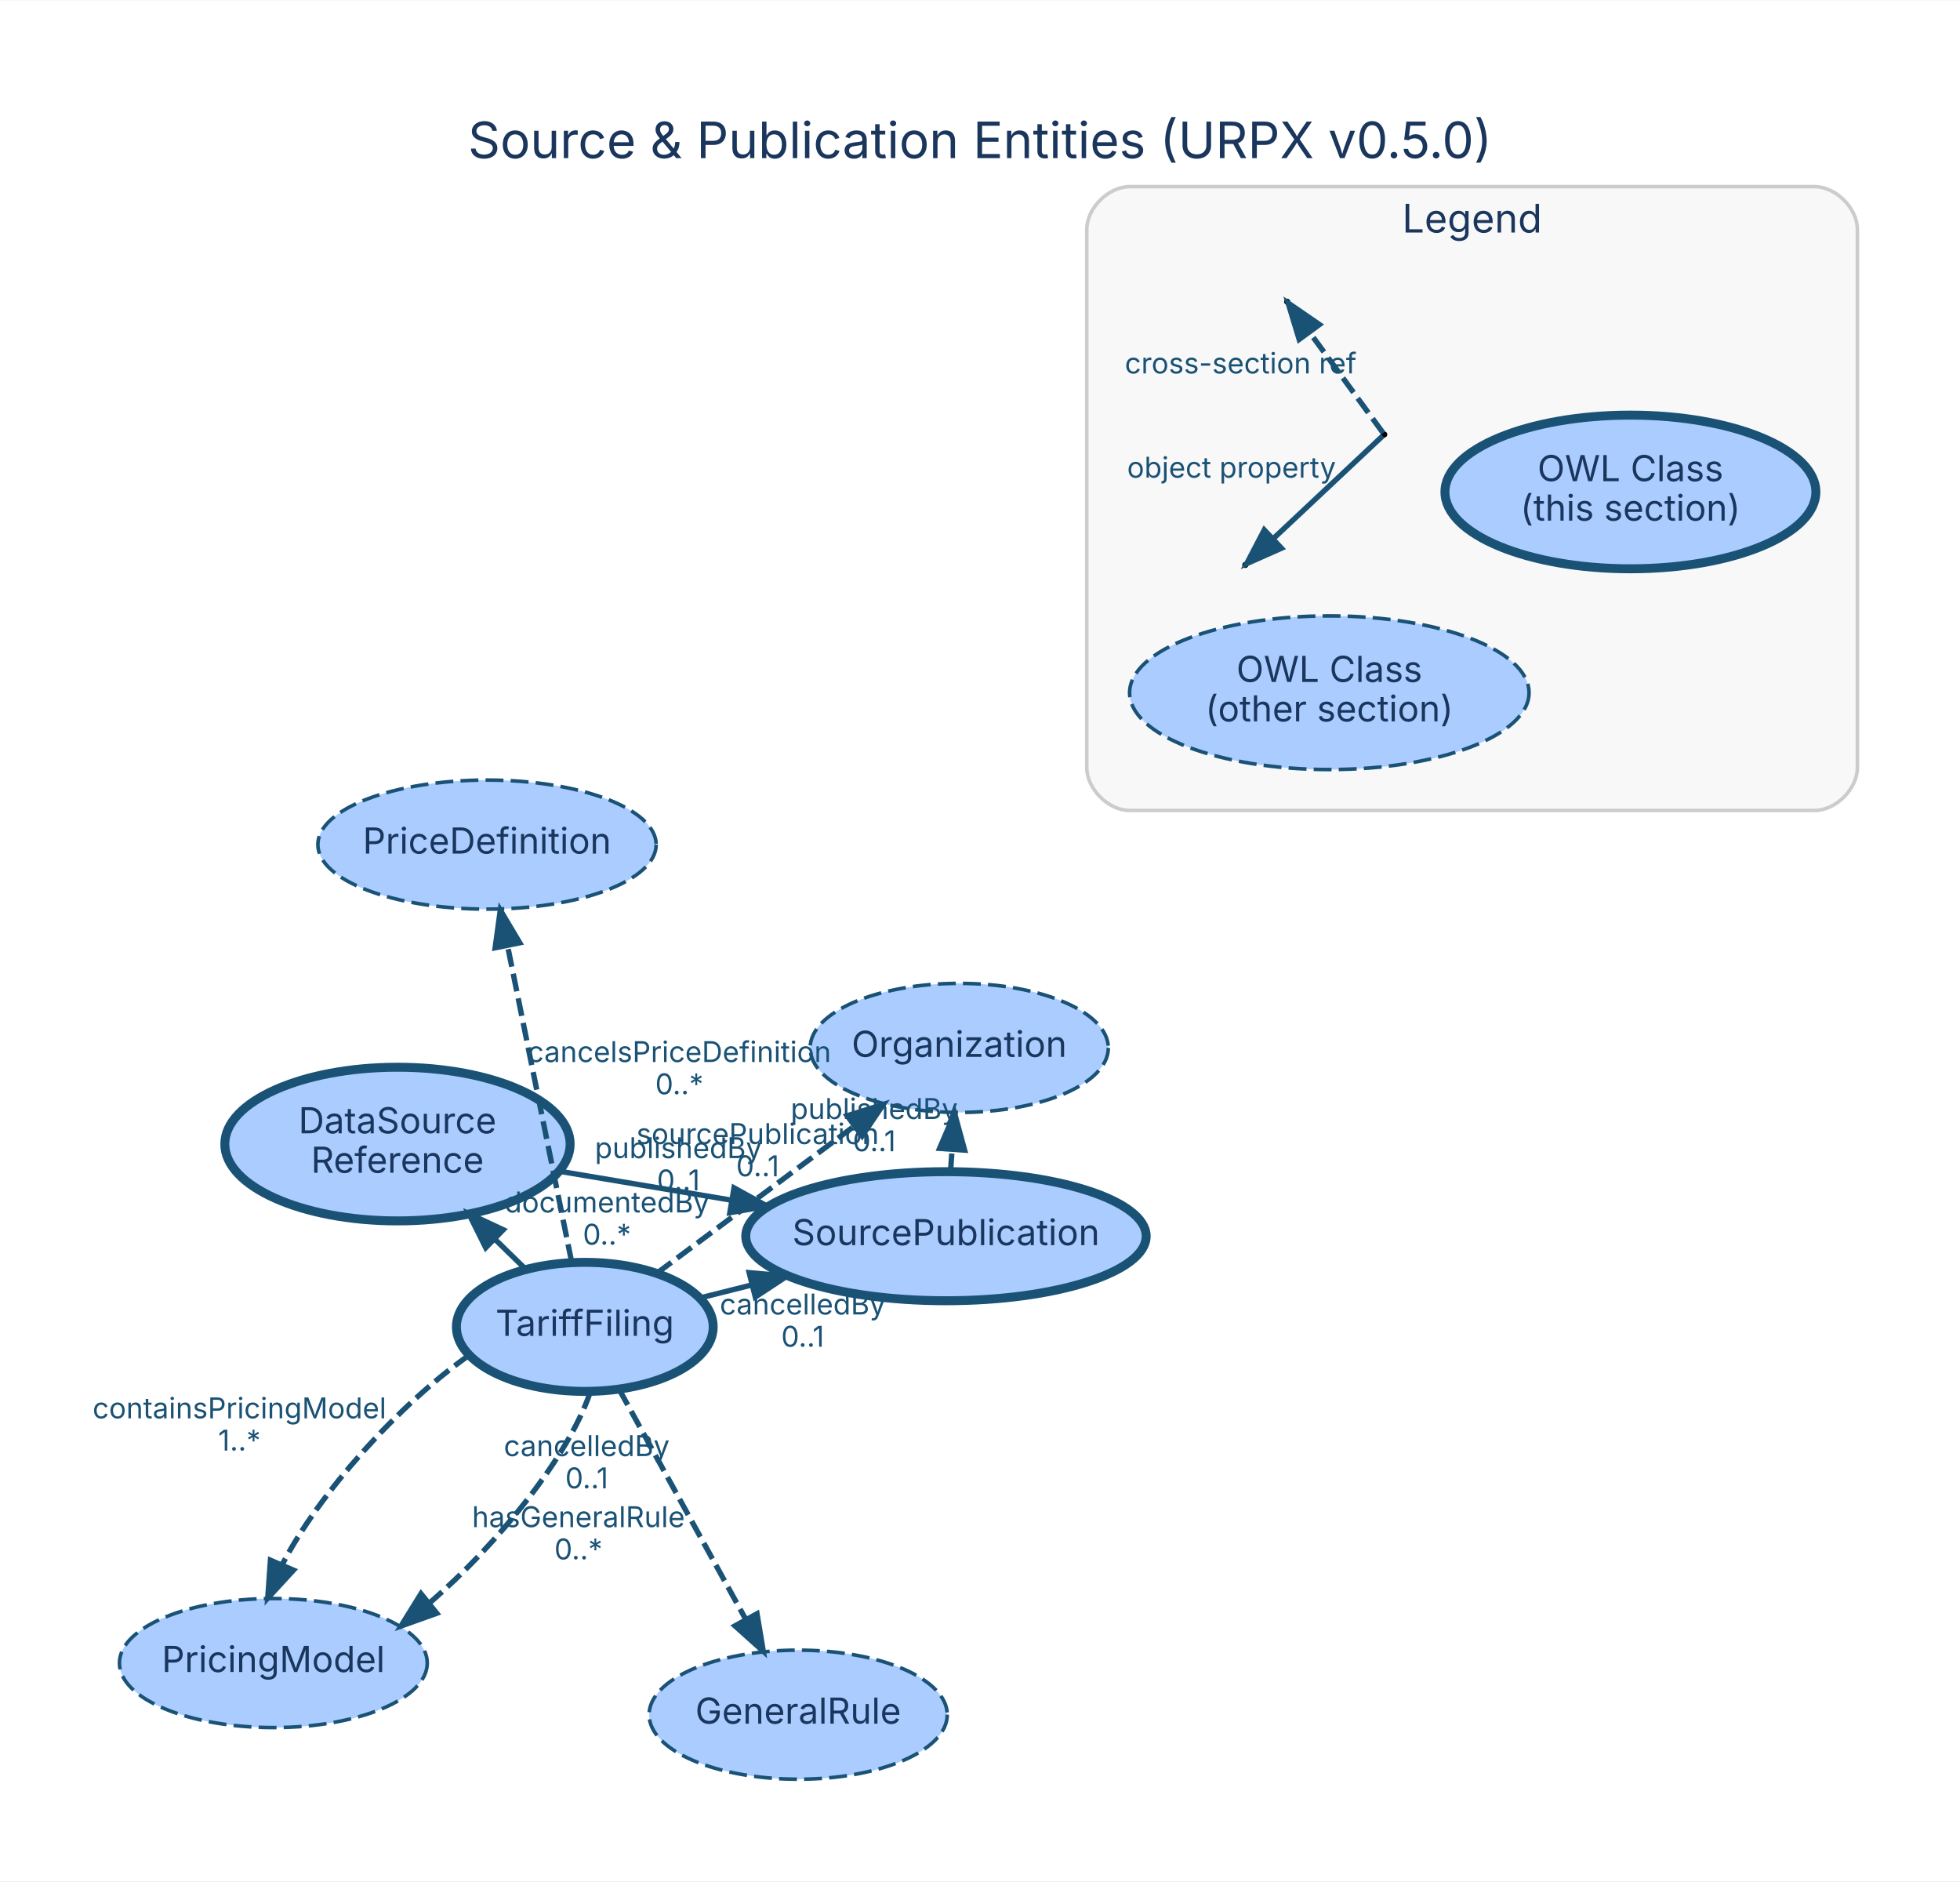
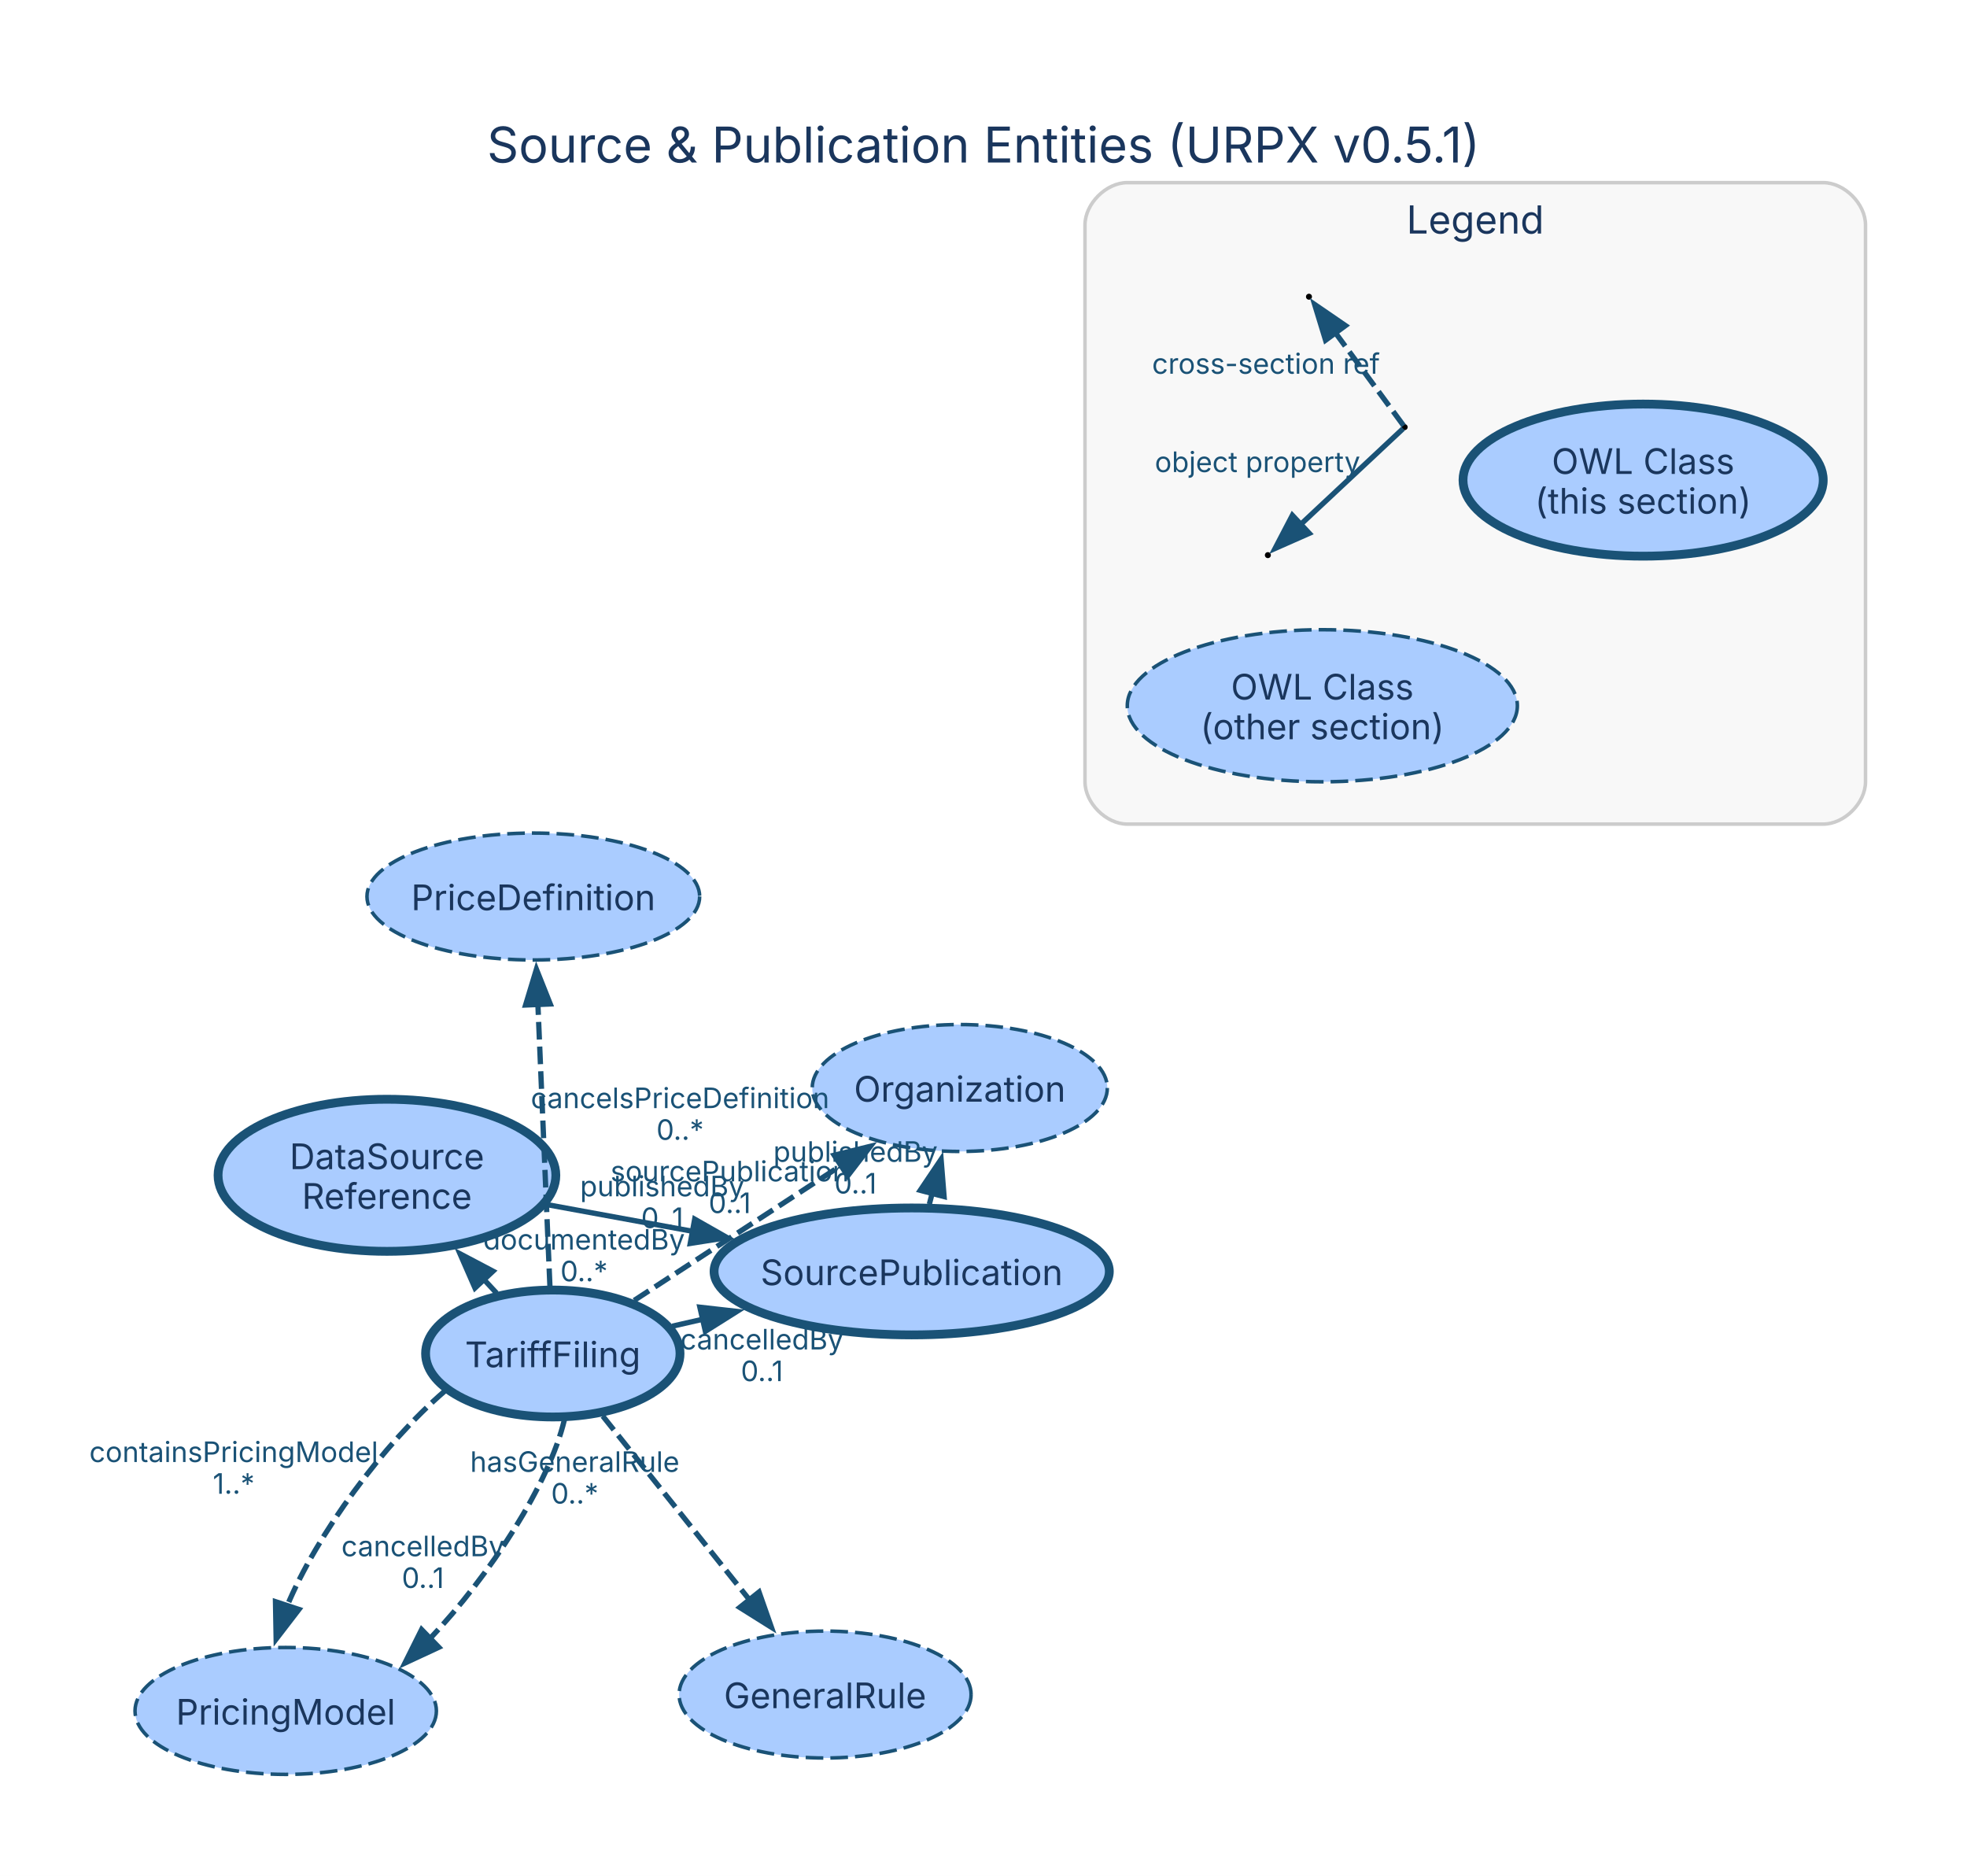
- <svg xmlns="http://www.w3.org/2000/svg" width="547pt" height="525pt" viewBox="0.00 0.00 546.81 524.60">
-   <g id="graph0" class="graph" transform="scale(1 1) rotate(0) translate(33.01 495.8)">
-     <polygon fill="white" stroke="transparent" points="-33.01,28.8 -33.01,-495.8 513.8,-495.8 513.8,28.8 -33.01,28.8" />
-     <text text-anchor="middle" x="240.4" y="-451.8" font-family="Inter, Helvetica, Arial, sans-serif" font-size="14.00" fill="#1a365d">Source &amp; Publication Entities (URPX v0.5.0)</text>
+ <svg xmlns="http://www.w3.org/2000/svg" width="558pt" height="532pt" viewBox="0.00 0.00 558.00 532.00">
+   <g id="graph0" class="graph" transform="scale(1 1) rotate(0) translate(38.3 503.29)">
+     <polygon fill="white" stroke="none" points="-38.3,28.8 -38.3,-503.29 519.71,-503.29 519.71,28.8 -38.3,28.8" />
+     <text xml:space="preserve" text-anchor="middle" x="240.7" y="-457.19" font-family="Inter, Helvetica, Arial, sans-serif" font-size="14.00" fill="#1a365d">Source &amp; Publication Entities (URPX v0.5.1)</text>
    <g id="clust1" class="cluster">
-       <path fill="#f8f8f8" stroke="#cccccc" d="M282.18,-269.85C282.18,-269.85 473.18,-269.85 473.18,-269.85 479.18,-269.85 485.18,-275.85 485.18,-281.85 485.18,-281.85 485.18,-431.85 485.18,-431.85 485.18,-437.85 479.18,-443.85 473.18,-443.85 473.18,-443.85 282.18,-443.85 282.18,-443.85 276.18,-443.85 270.18,-437.85 270.18,-431.85 270.18,-431.85 270.18,-281.85 270.18,-281.85 270.18,-275.85 276.18,-269.85 282.18,-269.85" />
-       <text text-anchor="middle" x="377.68" y="-431.05" font-family="Inter, Helvetica, Arial, sans-serif" font-size="11.00" fill="#1a365d">Legend</text>
+       <path fill="#f8f8f8" stroke="#cccccc" d="M281.49,-269.54C281.49,-269.54 478.91,-269.54 478.91,-269.54 484.91,-269.54 490.91,-275.54 490.91,-281.54 490.91,-281.54 490.91,-439.49 490.91,-439.49 490.91,-445.49 484.91,-451.49 478.91,-451.49 478.91,-451.49 281.49,-451.49 281.49,-451.49 275.49,-451.49 269.49,-445.49 269.49,-439.49 269.49,-439.49 269.49,-281.54 269.49,-281.54 269.49,-275.54 275.49,-269.54 281.49,-269.54" />
+       <text xml:space="preserve" text-anchor="middle" x="380.2" y="-437.04" font-family="Inter, Helvetica, Arial, sans-serif" font-size="11.00" fill="#1a365d">Legend</text>
    </g>
    <g id="node1" class="node">
-       <ellipse fill="#aaccff" stroke="#1a5276" stroke-width="2.5" cx="230.9" cy="-151.1" rx="55.85" ry="18" />
-       <text text-anchor="middle" x="230.9" y="-148.6" font-family="Inter, Helvetica, Arial, sans-serif" font-size="10.00" fill="#1a365d">SourcePublication</text>
+       <ellipse fill="#aaccff" stroke="#1a5276" stroke-width="2.5" cx="220.33" cy="-142.66" rx="56.06" ry="18" />
+       <text xml:space="preserve" text-anchor="middle" x="220.33" y="-138.78" font-family="Inter, Helvetica, Arial, sans-serif" font-size="10.00" fill="#1a365d">SourcePublication</text>
    </g>
    <g id="node5" class="node">
-       <ellipse fill="#aaccff" stroke="#1a5276" stroke-dasharray="5,2" cx="234.6" cy="-203.62" rx="41.59" ry="18" />
-       <text text-anchor="middle" x="234.6" y="-201.12" font-family="Inter, Helvetica, Arial, sans-serif" font-size="10.00" fill="#1a365d">Organization</text>
+       <ellipse fill="#aaccff" stroke="#1a5276" stroke-dasharray="5,2" cx="233.97" cy="-194.69" rx="41.86" ry="18" />
+       <text xml:space="preserve" text-anchor="middle" x="233.97" y="-190.81" font-family="Inter, Helvetica, Arial, sans-serif" font-size="10.00" fill="#1a365d">Organization</text>
    </g>
    <g id="edge1" class="edge">
-       <path fill="none" stroke="#1a5276" stroke-width="1.5" stroke-dasharray="5,2" d="M232.17,-169.17C232.31,-171.13 232.45,-173.16 232.6,-175.2" />
-       <polygon fill="#1a5276" stroke="#1a5276" stroke-width="1.5" points="229.12,-175.6 233.31,-185.33 236.1,-175.11 229.12,-175.6" />
-       <text text-anchor="middle" x="210.88" y="-183.79" font-family="Inter, Helvetica, Arial, sans-serif" font-size="8.00" fill="#1a5276">publishedBy</text>
-       <text text-anchor="middle" x="210.88" y="-174.79" font-family="Inter, Helvetica, Arial, sans-serif" font-size="8.00" fill="#1a5276">0..1</text>
+       <path fill="none" stroke="#1a5276" stroke-width="1.5" stroke-dasharray="5,2" d="M225.34,-161.74C225.61,-162.8 225.9,-163.89 226.18,-164.98" />
+       <polygon fill="#1a5276" stroke="#1a5276" stroke-width="1.5" points="222.75,-165.67 228.67,-174.46 229.52,-163.89 222.75,-165.67" />
+       <text xml:space="preserve" text-anchor="middle" x="204.38" y="-173.76" font-family="Inter, Helvetica, Arial, sans-serif" font-size="8.00" fill="#1a5276">publishedBy</text>
+       <text xml:space="preserve" text-anchor="middle" x="204.38" y="-164.76" font-family="Inter, Helvetica, Arial, sans-serif" font-size="8.00" fill="#1a5276">0..1</text>
    </g>
    <g id="node2" class="node">
-       <ellipse fill="#aaccff" stroke="#1a5276" stroke-width="2.5" cx="130.14" cy="-125.81" rx="35.82" ry="18" />
-       <text text-anchor="middle" x="130.14" y="-123.31" font-family="Inter, Helvetica, Arial, sans-serif" font-size="10.00" fill="#1a365d">TariffFiling</text>
+       <ellipse fill="#aaccff" stroke="#1a5276" stroke-width="2.5" cx="118.52" cy="-119.38" rx="36.09" ry="18" />
+       <text xml:space="preserve" text-anchor="middle" x="118.52" y="-115.5" font-family="Inter, Helvetica, Arial, sans-serif" font-size="10.00" fill="#1a365d">TariffFiling</text>
    </g>
    <g id="edge3" class="edge">
-       <path fill="none" stroke="#1a5276" stroke-width="1.5" d="M162.3,-133.88C166.88,-135.03 171.69,-136.24 176.56,-137.46" />
-       <polygon fill="#1a5276" stroke="#1a5276" stroke-width="1.5" points="176,-140.93 186.55,-139.97 177.71,-134.14 176,-140.93" />
-       <text text-anchor="middle" x="190.93" y="-129.27" font-family="Inter, Helvetica, Arial, sans-serif" font-size="8.00" fill="#1a5276">cancelledBy</text>
-       <text text-anchor="middle" x="190.93" y="-120.27" font-family="Inter, Helvetica, Arial, sans-serif" font-size="8.00" fill="#1a5276">0..1</text>
+       <path fill="none" stroke="#1a5276" stroke-width="1.5" d="M152.42,-127.13C155.31,-127.79 158.27,-128.47 161.28,-129.15" />
+       <polygon fill="#1a5276" stroke="#1a5276" stroke-width="1.5" points="160.24,-132.51 170.76,-131.32 161.8,-125.68 160.24,-132.51" />
+       <text xml:space="preserve" text-anchor="middle" x="177.85" y="-120.54" font-family="Inter, Helvetica, Arial, sans-serif" font-size="8.00" fill="#1a5276">cancelledBy</text>
+       <text xml:space="preserve" text-anchor="middle" x="177.85" y="-111.54" font-family="Inter, Helvetica, Arial, sans-serif" font-size="8.00" fill="#1a5276">0..1</text>
    </g>
    <g id="node3" class="node">
-       <ellipse fill="#aaccff" stroke="#1a5276" stroke-width="2.5" cx="77.88" cy="-176.8" rx="48.17" ry="21.43" />
-       <text text-anchor="middle" x="77.88" y="-179.8" font-family="Inter, Helvetica, Arial, sans-serif" font-size="10.00" fill="#1a365d">DataSource</text>
-       <text text-anchor="middle" x="77.88" y="-168.8" font-family="Inter, Helvetica, Arial, sans-serif" font-size="10.00" fill="#1a365d">Reference</text>
+       <ellipse fill="#aaccff" stroke="#1a5276" stroke-width="2.5" cx="71.47" cy="-169.93" rx="47.91" ry="21.57" />
+       <text xml:space="preserve" text-anchor="middle" x="71.47" y="-171.68" font-family="Inter, Helvetica, Arial, sans-serif" font-size="10.00" fill="#1a365d">DataSource</text>
+       <text xml:space="preserve" text-anchor="middle" x="71.47" y="-160.43" font-family="Inter, Helvetica, Arial, sans-serif" font-size="10.00" fill="#1a365d">Reference</text>
    </g>
    <g id="edge6" class="edge">
-       <path fill="none" stroke="#1a5276" stroke-width="1.5" d="M113.6,-141.95C110.85,-144.63 107.94,-147.47 105.01,-150.32" />
-       <polygon fill="#1a5276" stroke="#1a5276" stroke-width="1.5" points="102.5,-147.89 97.78,-157.38 107.39,-152.9 102.5,-147.89" />
-       <text text-anchor="middle" x="136.31" y="-157.73" font-family="Inter, Helvetica, Arial, sans-serif" font-size="8.00" fill="#1a5276">documentedBy</text>
-       <text text-anchor="middle" x="136.31" y="-148.73" font-family="Inter, Helvetica, Arial, sans-serif" font-size="8.00" fill="#1a5276">0..*</text>
+       <path fill="none" stroke="#1a5276" stroke-width="1.5" d="M102.59,-136.49C101.39,-137.78 100.16,-139.1 98.92,-140.44" />
+       <polygon fill="#1a5276" stroke="#1a5276" stroke-width="1.5" points="96.44,-137.96 92.19,-147.67 101.56,-142.73 96.44,-137.96" />
+       <text xml:space="preserve" text-anchor="middle" x="127.38" y="-148.86" font-family="Inter, Helvetica, Arial, sans-serif" font-size="8.00" fill="#1a5276">documentedBy</text>
+       <text xml:space="preserve" text-anchor="middle" x="127.38" y="-139.86" font-family="Inter, Helvetica, Arial, sans-serif" font-size="8.00" fill="#1a5276">0..*</text>
    </g>
    <g id="node4" class="node">
-       <ellipse fill="#aaccff" stroke="#1a5276" stroke-dasharray="5,2" cx="189.67" cy="-17.64" rx="41.59" ry="18" />
-       <text text-anchor="middle" x="189.67" y="-15.14" font-family="Inter, Helvetica, Arial, sans-serif" font-size="10.00" fill="#1a365d">GeneralRule</text>
+       <ellipse fill="#aaccff" stroke="#1a5276" stroke-dasharray="5,2" cx="195.76" cy="-22.65" rx="41.42" ry="18" />
+       <text xml:space="preserve" text-anchor="middle" x="195.76" y="-18.78" font-family="Inter, Helvetica, Arial, sans-serif" font-size="10.00" fill="#1a365d">GeneralRule</text>
    </g>
    <g id="edge7" class="edge">
-       <path fill="none" stroke="#1a5276" stroke-width="1.5" stroke-dasharray="5,2" d="M139.7,-108.43C149.24,-91.11 164,-64.28 175.02,-44.27" />
-       <polygon fill="#1a5276" stroke="#1a5276" stroke-width="1.5" points="178.18,-45.79 179.93,-35.34 172.04,-42.41 178.18,-45.79" />
-       <text text-anchor="middle" x="128.36" y="-69.95" font-family="Inter, Helvetica, Arial, sans-serif" font-size="8.00" fill="#1a5276">hasGeneralRule</text>
-       <text text-anchor="middle" x="128.36" y="-60.95" font-family="Inter, Helvetica, Arial, sans-serif" font-size="8.00" fill="#1a5276">0..*</text>
+       <path fill="none" stroke="#1a5276" stroke-width="1.5" stroke-dasharray="5,2" d="M132.69,-101.64C144.41,-86.96 161.24,-65.88 174.57,-49.19" />
+       <polygon fill="#1a5276" stroke="#1a5276" stroke-width="1.5" points="177.02,-51.73 180.53,-41.73 171.55,-47.36 177.02,-51.73" />
+       <text xml:space="preserve" text-anchor="middle" x="124.75" y="-85.81" font-family="Inter, Helvetica, Arial, sans-serif" font-size="8.00" fill="#1a5276">hasGeneralRule</text>
+       <text xml:space="preserve" text-anchor="middle" x="124.75" y="-76.81" font-family="Inter, Helvetica, Arial, sans-serif" font-size="8.00" fill="#1a5276">0..*</text>
    </g>
    <g id="edge8" class="edge">
-       <path fill="none" stroke="#1a5276" stroke-width="1.5" stroke-dasharray="5,2" d="M150.28,-140.81C165.87,-152.43 187.69,-168.68 205.22,-181.74" />
-       <polygon fill="#1a5276" stroke="#1a5276" stroke-width="1.5" points="203.33,-184.7 213.44,-187.86 207.51,-179.08 203.33,-184.7" />
-       <text text-anchor="middle" x="156.25" y="-172.88" font-family="Inter, Helvetica, Arial, sans-serif" font-size="8.00" fill="#1a5276">publishedBy</text>
-       <text text-anchor="middle" x="156.25" y="-163.88" font-family="Inter, Helvetica, Arial, sans-serif" font-size="8.00" fill="#1a5276">0..1</text>
+       <path fill="none" stroke="#1a5276" stroke-width="1.5" stroke-dasharray="5,2" d="M141.61,-134.44C158.41,-145.39 181.42,-160.41 200.27,-172.7" />
+       <polygon fill="#1a5276" stroke="#1a5276" stroke-width="1.5" points="198.34,-175.62 208.63,-178.16 202.17,-169.76 198.34,-175.62" />
+       <text xml:space="preserve" text-anchor="middle" x="149.56" y="-163.97" font-family="Inter, Helvetica, Arial, sans-serif" font-size="8.00" fill="#1a5276">publishedBy</text>
+       <text xml:space="preserve" text-anchor="middle" x="149.56" y="-154.97" font-family="Inter, Helvetica, Arial, sans-serif" font-size="8.00" fill="#1a5276">0..1</text>
    </g>
    <g id="node6" class="node">
-       <ellipse fill="#aaccff" stroke="#1a5276" stroke-dasharray="5,2" cx="102.86" cy="-260.33" rx="47.19" ry="18" />
-       <text text-anchor="middle" x="102.86" y="-257.83" font-family="Inter, Helvetica, Arial, sans-serif" font-size="10.00" fill="#1a365d">PriceDefinition</text>
+       <ellipse fill="#aaccff" stroke="#1a5276" stroke-dasharray="5,2" cx="112.99" cy="-249" rx="47.19" ry="18" />
+       <text xml:space="preserve" text-anchor="middle" x="112.99" y="-245.13" font-family="Inter, Helvetica, Arial, sans-serif" font-size="10.00" fill="#1a365d">PriceDefinition</text>
    </g>
    <g id="edge4" class="edge">
-       <path fill="none" stroke="#1a5276" stroke-width="1.5" stroke-dasharray="5,2" d="M126.46,-143.95C121.86,-166.62 113.95,-205.65 108.57,-232.2" />
-       <polygon fill="#1a5276" stroke="#1a5276" stroke-width="1.5" points="105.13,-231.55 106.57,-242.05 111.99,-232.94 105.13,-231.55" />
-       <text text-anchor="middle" x="156.51" y="-199.68" font-family="Inter, Helvetica, Arial, sans-serif" font-size="8.00" fill="#1a5276">cancelsPriceDefinition</text>
-       <text text-anchor="middle" x="156.51" y="-190.68" font-family="Inter, Helvetica, Arial, sans-serif" font-size="8.00" fill="#1a5276">0..*</text>
+       <path fill="none" stroke="#1a5276" stroke-width="1.5" stroke-dasharray="5,2" d="M117.7,-138.5C116.8,-159.61 115.34,-193.88 114.28,-218.66" />
+       <polygon fill="#1a5276" stroke="#1a5276" stroke-width="1.5" points="110.8,-218.23 113.87,-228.37 117.79,-218.53 110.8,-218.23" />
+       <text xml:space="preserve" text-anchor="middle" x="154.62" y="-188.98" font-family="Inter, Helvetica, Arial, sans-serif" font-size="8.00" fill="#1a5276">cancelsPriceDefinition</text>
+       <text xml:space="preserve" text-anchor="middle" x="154.62" y="-179.98" font-family="Inter, Helvetica, Arial, sans-serif" font-size="8.00" fill="#1a5276">0..*</text>
    </g>
    <g id="node7" class="node">
-       <ellipse fill="#aaccff" stroke="#1a5276" stroke-dasharray="5,2" cx="43.25" cy="-32.04" rx="42.94" ry="18" />
-       <text text-anchor="middle" x="43.25" y="-29.54" font-family="Inter, Helvetica, Arial, sans-serif" font-size="10.00" fill="#1a365d">PricingModel</text>
+       <ellipse fill="#aaccff" stroke="#1a5276" stroke-dasharray="5,2" cx="42.75" cy="-18" rx="42.75" ry="18" />
+       <text xml:space="preserve" text-anchor="middle" x="42.75" y="-14.12" font-family="Inter, Helvetica, Arial, sans-serif" font-size="10.00" fill="#1a365d">PricingModel</text>
    </g>
    <g id="edge2" class="edge">
-       <path fill="none" stroke="#1a5276" stroke-width="1.5" stroke-dasharray="5,2" d="M131.68,-107.67C125.81,-90.09 106.3,-65.57 86.66,-48.67" />
-       <polygon fill="#1a5276" stroke="#1a5276" stroke-width="1.5" points="88.84,-45.93 78.86,-42.37 84.44,-51.38 88.84,-45.93" />
-       <text text-anchor="middle" x="130.67" y="-89.77" font-family="Inter, Helvetica, Arial, sans-serif" font-size="8.00" fill="#1a5276">cancelledBy</text>
-       <text text-anchor="middle" x="130.67" y="-80.77" font-family="Inter, Helvetica, Arial, sans-serif" font-size="8.00" fill="#1a5276">0..1</text>
+       <path fill="none" stroke="#1a5276" stroke-width="1.5" stroke-dasharray="5,2" d="M121.81,-100.6C117.51,-82.54 100.95,-56.71 83.52,-38.35" />
+       <polygon fill="#1a5276" stroke="#1a5276" stroke-width="1.5" points="86.18,-36.06 76.57,-31.59 81.3,-41.08 86.18,-36.06" />
+       <text xml:space="preserve" text-anchor="middle" x="81.67" y="-61.88" font-family="Inter, Helvetica, Arial, sans-serif" font-size="8.00" fill="#1a5276">cancelledBy</text>
+       <text xml:space="preserve" text-anchor="middle" x="81.67" y="-52.88" font-family="Inter, Helvetica, Arial, sans-serif" font-size="8.00" fill="#1a5276">0..1</text>
    </g>
    <g id="edge5" class="edge">
-       <path fill="none" stroke="#1a5276" stroke-width="1.5" stroke-dasharray="5,2" d="M97.86,-117.9C78.2,-104.11 56,-79.44 45.72,-59.49" />
-       <polygon fill="#1a5276" stroke="#1a5276" stroke-width="1.5" points="48.86,-57.95 41.69,-50.15 42.44,-60.72 48.86,-57.95" />
-       <text text-anchor="middle" x="33.79" y="-100.3" font-family="Inter, Helvetica, Arial, sans-serif" font-size="8.00" fill="#1a5276">containsPricingModel</text>
-       <text text-anchor="middle" x="33.79" y="-91.3" font-family="Inter, Helvetica, Arial, sans-serif" font-size="8.00" fill="#1a5276">1..*</text>
+       <path fill="none" stroke="#1a5276" stroke-width="1.5" stroke-dasharray="5,2" d="M87.9,-108.75C70.46,-93.77 51.65,-68.22 43.1,-47.66" />
+       <polygon fill="#1a5276" stroke="#1a5276" stroke-width="1.5" points="46.5,-46.79 40.04,-38.39 39.85,-48.99 46.5,-46.79" />
+       <text xml:space="preserve" text-anchor="middle" x="28" y="-88.6" font-family="Inter, Helvetica, Arial, sans-serif" font-size="8.00" fill="#1a5276">containsPricingModel</text>
+       <text xml:space="preserve" text-anchor="middle" x="28" y="-79.6" font-family="Inter, Helvetica, Arial, sans-serif" font-size="8.00" fill="#1a5276">1..*</text>
    </g>
    <g id="edge9" class="edge">
-       <path fill="none" stroke="#1a5276" stroke-width="1.5" d="M122.96,-169.23C137.93,-166.71 154.84,-163.87 170.76,-161.2" />
-       <polygon fill="#1a5276" stroke="#1a5276" stroke-width="1.5" points="171.77,-164.58 181.05,-159.47 170.61,-157.67 171.77,-164.58" />
-       <text text-anchor="middle" x="178.36" y="-176.81" font-family="Inter, Helvetica, Arial, sans-serif" font-size="8.00" fill="#1a5276">sourcePublication</text>
-       <text text-anchor="middle" x="178.36" y="-167.81" font-family="Inter, Helvetica, Arial, sans-serif" font-size="8.00" fill="#1a5276">0..1</text>
+       <path fill="none" stroke="#1a5276" stroke-width="1.5" d="M116.94,-161.6C129.97,-159.21 144.4,-156.57 158.25,-154.03" />
+       <polygon fill="#1a5276" stroke="#1a5276" stroke-width="1.5" points="158.77,-157.49 167.98,-152.25 157.51,-150.61 158.77,-157.49" />
+       <text xml:space="preserve" text-anchor="middle" x="168.72" y="-168.21" font-family="Inter, Helvetica, Arial, sans-serif" font-size="8.00" fill="#1a5276">sourcePublication</text>
+       <text xml:space="preserve" text-anchor="middle" x="168.72" y="-159.21" font-family="Inter, Helvetica, Arial, sans-serif" font-size="8.00" fill="#1a5276">0..1</text>
    </g>
    <g id="node8" class="node">
-       <ellipse fill="#aaccff" stroke="#1a5276" stroke-width="2.5" cx="421.85" cy="-358.69" rx="51.74" ry="21.43" />
-       <text text-anchor="middle" x="421.85" y="-361.69" font-family="Inter, Helvetica, Arial, sans-serif" font-size="10.00" fill="#1a365d">OWL Class</text>
-       <text text-anchor="middle" x="421.85" y="-350.69" font-family="Inter, Helvetica, Arial, sans-serif" font-size="10.00" fill="#1a365d">(this section)</text>
+       <ellipse fill="#aaccff" stroke="#1a5276" stroke-width="2.5" cx="427.82" cy="-367.11" rx="51.09" ry="21.57" />
+       <text xml:space="preserve" text-anchor="middle" x="427.82" y="-368.86" font-family="Inter, Helvetica, Arial, sans-serif" font-size="10.00" fill="#1a365d">OWL Class</text>
+       <text xml:space="preserve" text-anchor="middle" x="427.82" y="-357.61" font-family="Inter, Helvetica, Arial, sans-serif" font-size="10.00" fill="#1a365d">(this section)</text>
    </g>
    <g id="node9" class="node">
-       <ellipse fill="#aaccff" stroke="#1a5276" stroke-dasharray="5,2" cx="337.85" cy="-302.69" rx="55.72" ry="21.43" />
-       <text text-anchor="middle" x="337.85" y="-305.69" font-family="Inter, Helvetica, Arial, sans-serif" font-size="10.00" fill="#1a365d">OWL Class</text>
-       <text text-anchor="middle" x="337.85" y="-294.69" font-family="Inter, Helvetica, Arial, sans-serif" font-size="10.00" fill="#1a365d">(other section)</text>
+       <ellipse fill="#aaccff" stroke="#1a5276" stroke-dasharray="5,2" cx="336.82" cy="-303.11" rx="55.33" ry="21.57" />
+       <text xml:space="preserve" text-anchor="middle" x="336.82" y="-304.86" font-family="Inter, Helvetica, Arial, sans-serif" font-size="10.00" fill="#1a365d">OWL Class</text>
+       <text xml:space="preserve" text-anchor="middle" x="336.82" y="-293.61" font-family="Inter, Helvetica, Arial, sans-serif" font-size="10.00" fill="#1a365d">(other section)</text>
    </g>
    <g id="node10" class="node">
-       <ellipse fill="black" stroke="black" cx="353.17" cy="-374.72" rx="0.36" ry="0.36" />
+       <ellipse fill="black" stroke="black" cx="360.17" cy="-382.14" rx="0.36" ry="0.36" />
    </g>
    <g id="node11" class="node">
-       <ellipse fill="black" stroke="black" cx="314.42" cy="-338.34" rx="0.36" ry="0.36" />
+       <ellipse fill="black" stroke="black" cx="321.37" cy="-345.83" rx="0.36" ry="0.36" />
    </g>
    <g id="edge10" class="edge">
-       <path fill="none" stroke="#1a5276" stroke-width="1.5" d="M352.73,-374.31C349.8,-371.56 332.75,-355.55 322.4,-345.84" />
-       <polygon fill="#1a5276" stroke="#1a5276" stroke-width="1.5" points="324.49,-343 314.8,-338.7 319.7,-348.1 324.49,-343" />
-       <text text-anchor="middle" x="310.57" y="-362.68" font-family="Inter, Helvetica, Arial, sans-serif" font-size="8.00" fill="#1a5276">object property</text>
+       <path fill="none" stroke="#1a5276" stroke-width="1.5" d="M359.74,-381.73C356.9,-379.07 340.8,-364.01 330.38,-354.26" />
+       <polygon fill="#1a5276" stroke="#1a5276" stroke-width="1.5" points="333.11,-352.02 323.42,-347.74 328.32,-357.13 333.11,-352.02" />
+       <text xml:space="preserve" text-anchor="middle" x="318.43" y="-369.4" font-family="Inter, Helvetica, Arial, sans-serif" font-size="8.00" fill="#1a5276">object property</text>
    </g>
    <g id="node12" class="node">
-       <ellipse fill="black" stroke="black" cx="326.09" cy="-411.75" rx="0.36" ry="0.36" />
+       <ellipse fill="black" stroke="black" cx="333.03" cy="-419.13" rx="0.36" ry="0.36" />
    </g>
    <g id="edge11" class="edge">
-       <path fill="none" stroke="#1a5276" stroke-width="1.5" stroke-dasharray="5,2" d="M352.86,-375.14C350.88,-377.85 339.65,-393.21 332.38,-403.16" />
-       <polygon fill="#1a5276" stroke="#1a5276" stroke-width="1.5" points="329.44,-401.25 326.36,-411.39 335.09,-405.38 329.44,-401.25" />
-       <text text-anchor="middle" x="313.12" y="-391.75" font-family="Inter, Helvetica, Arial, sans-serif" font-size="8.00" fill="#1a5276">cross-section ref</text>
+       <path fill="none" stroke="#1a5276" stroke-width="1.5" stroke-dasharray="5,2" d="M359.87,-382.56C357.97,-385.15 347.59,-399.28 340.31,-409.2" />
+       <polygon fill="#1a5276" stroke="#1a5276" stroke-width="1.5" points="337.74,-406.8 334.64,-416.93 343.38,-410.94 337.74,-406.8" />
+       <text xml:space="preserve" text-anchor="middle" x="320.84" y="-397.28" font-family="Inter, Helvetica, Arial, sans-serif" font-size="8.00" fill="#1a5276">cross-section ref</text>
    </g>
  </g>
</svg>
